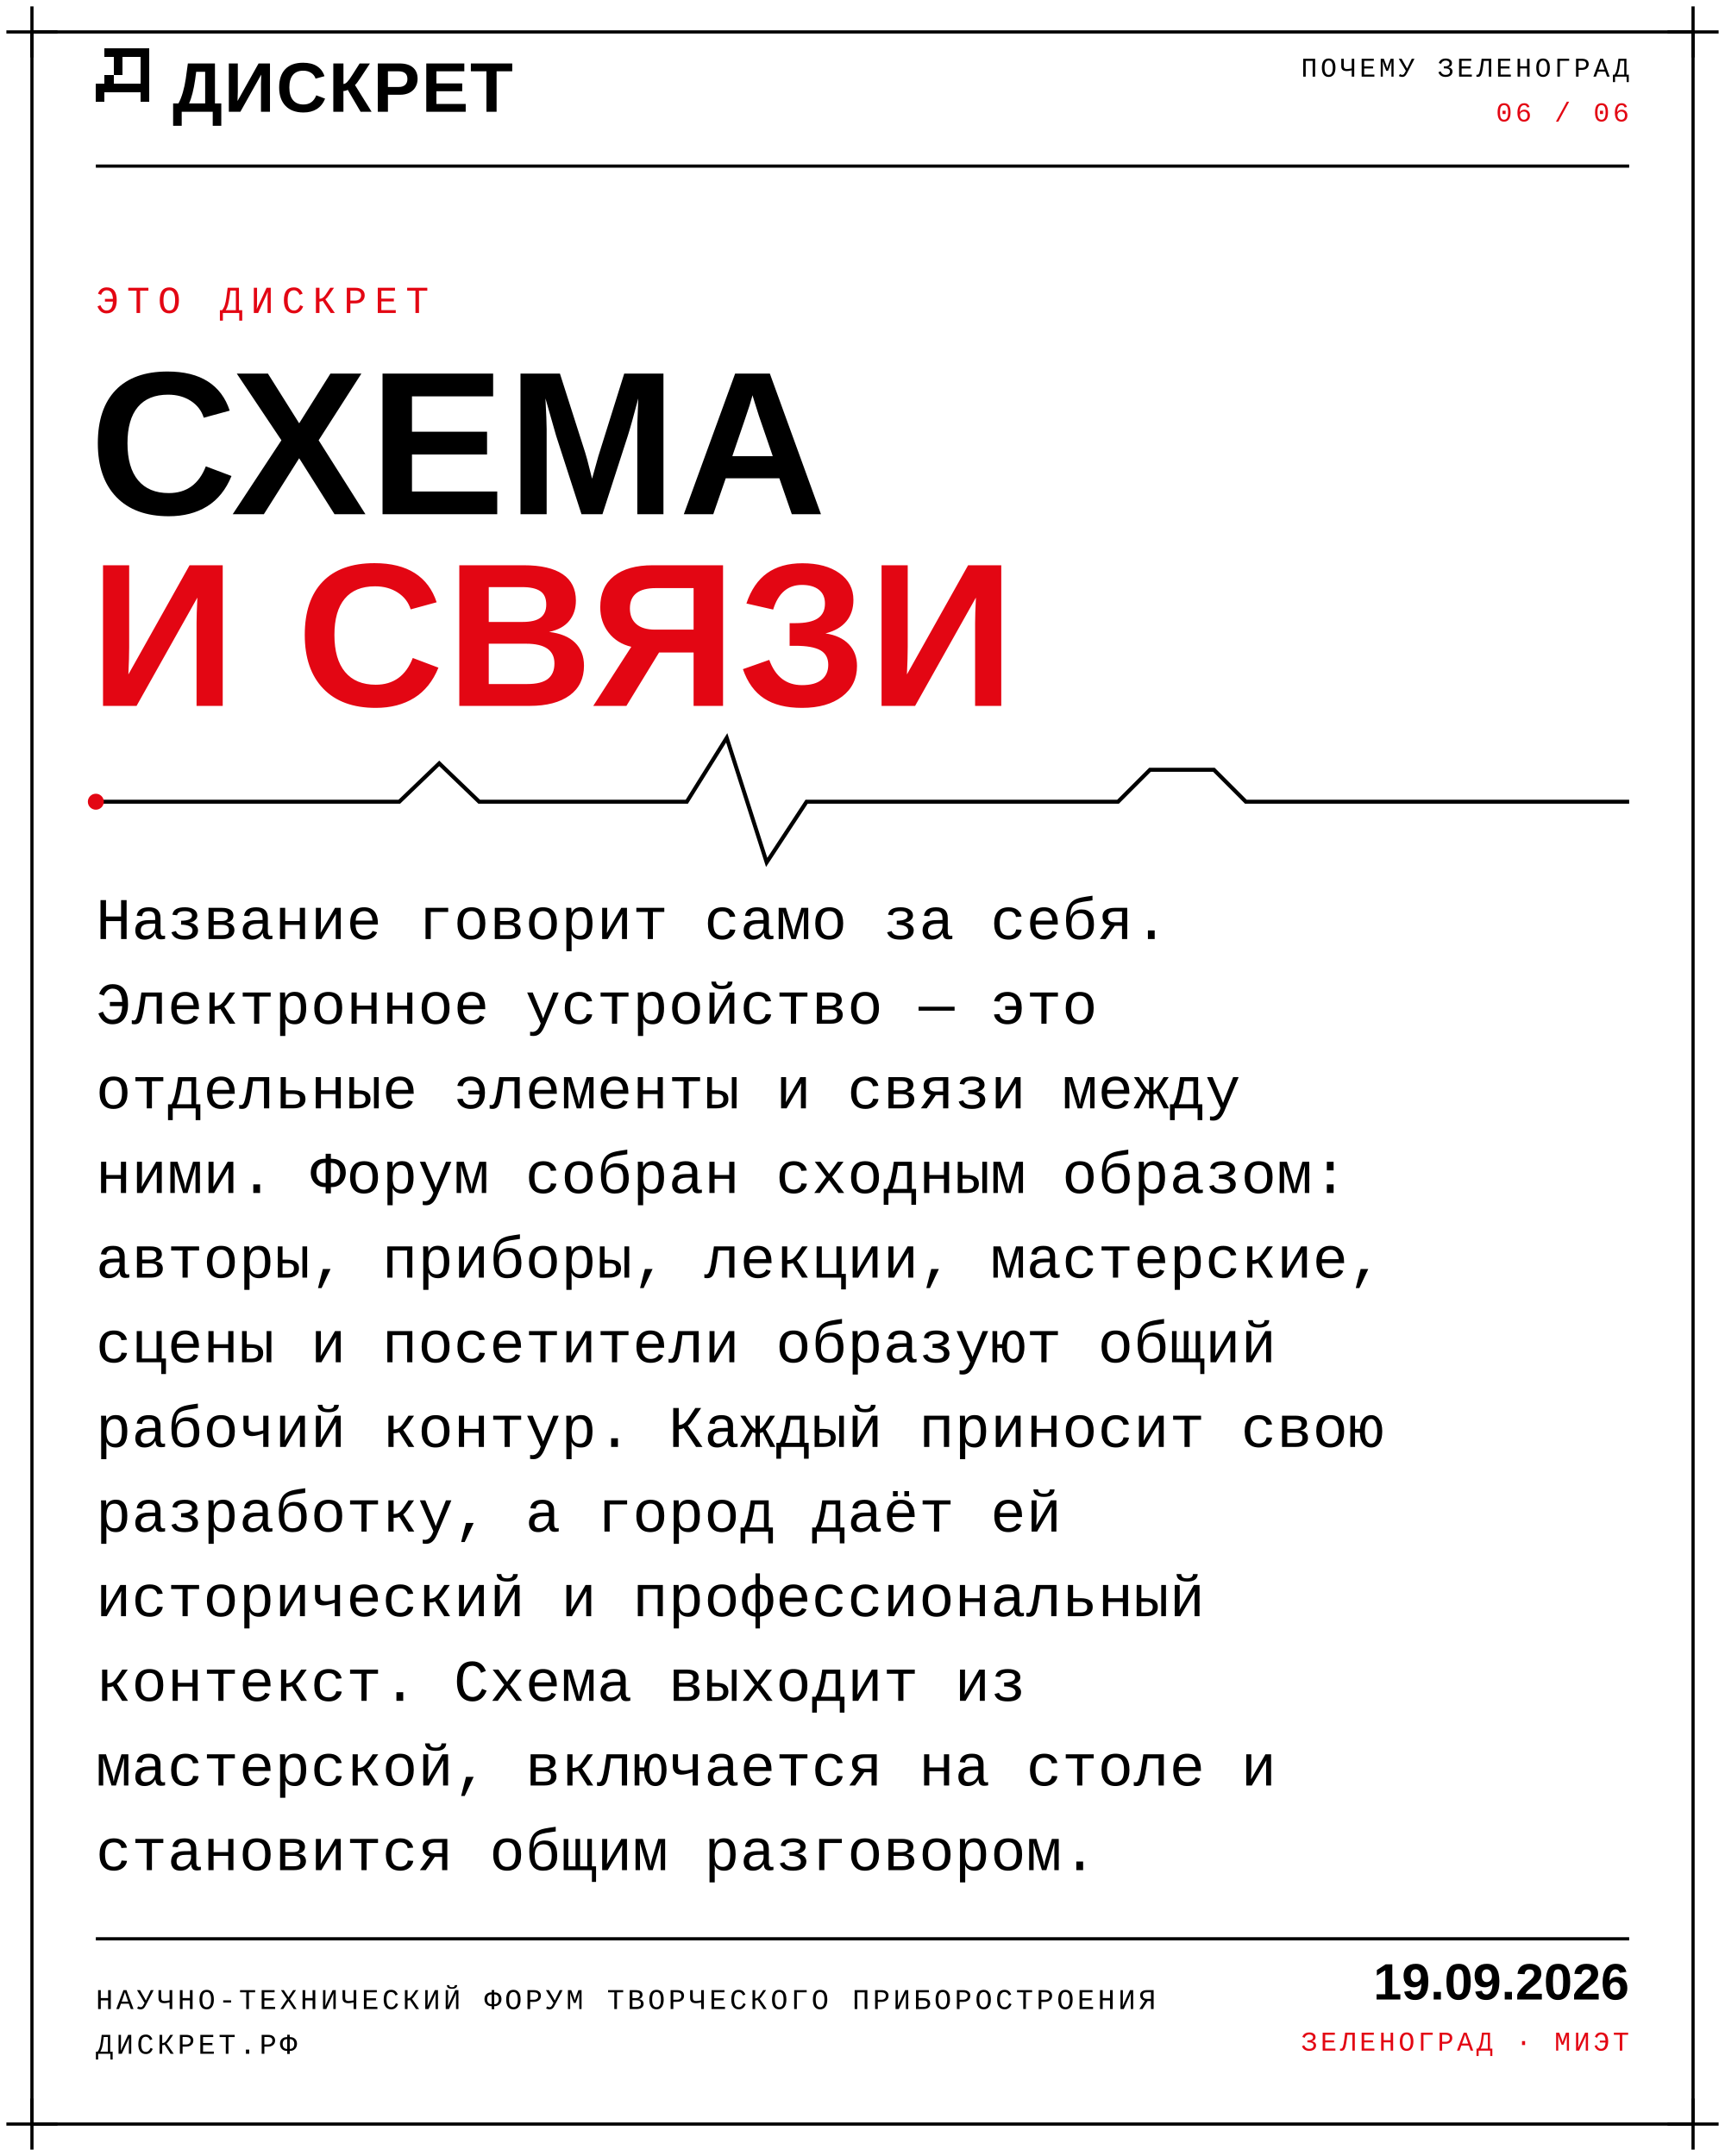
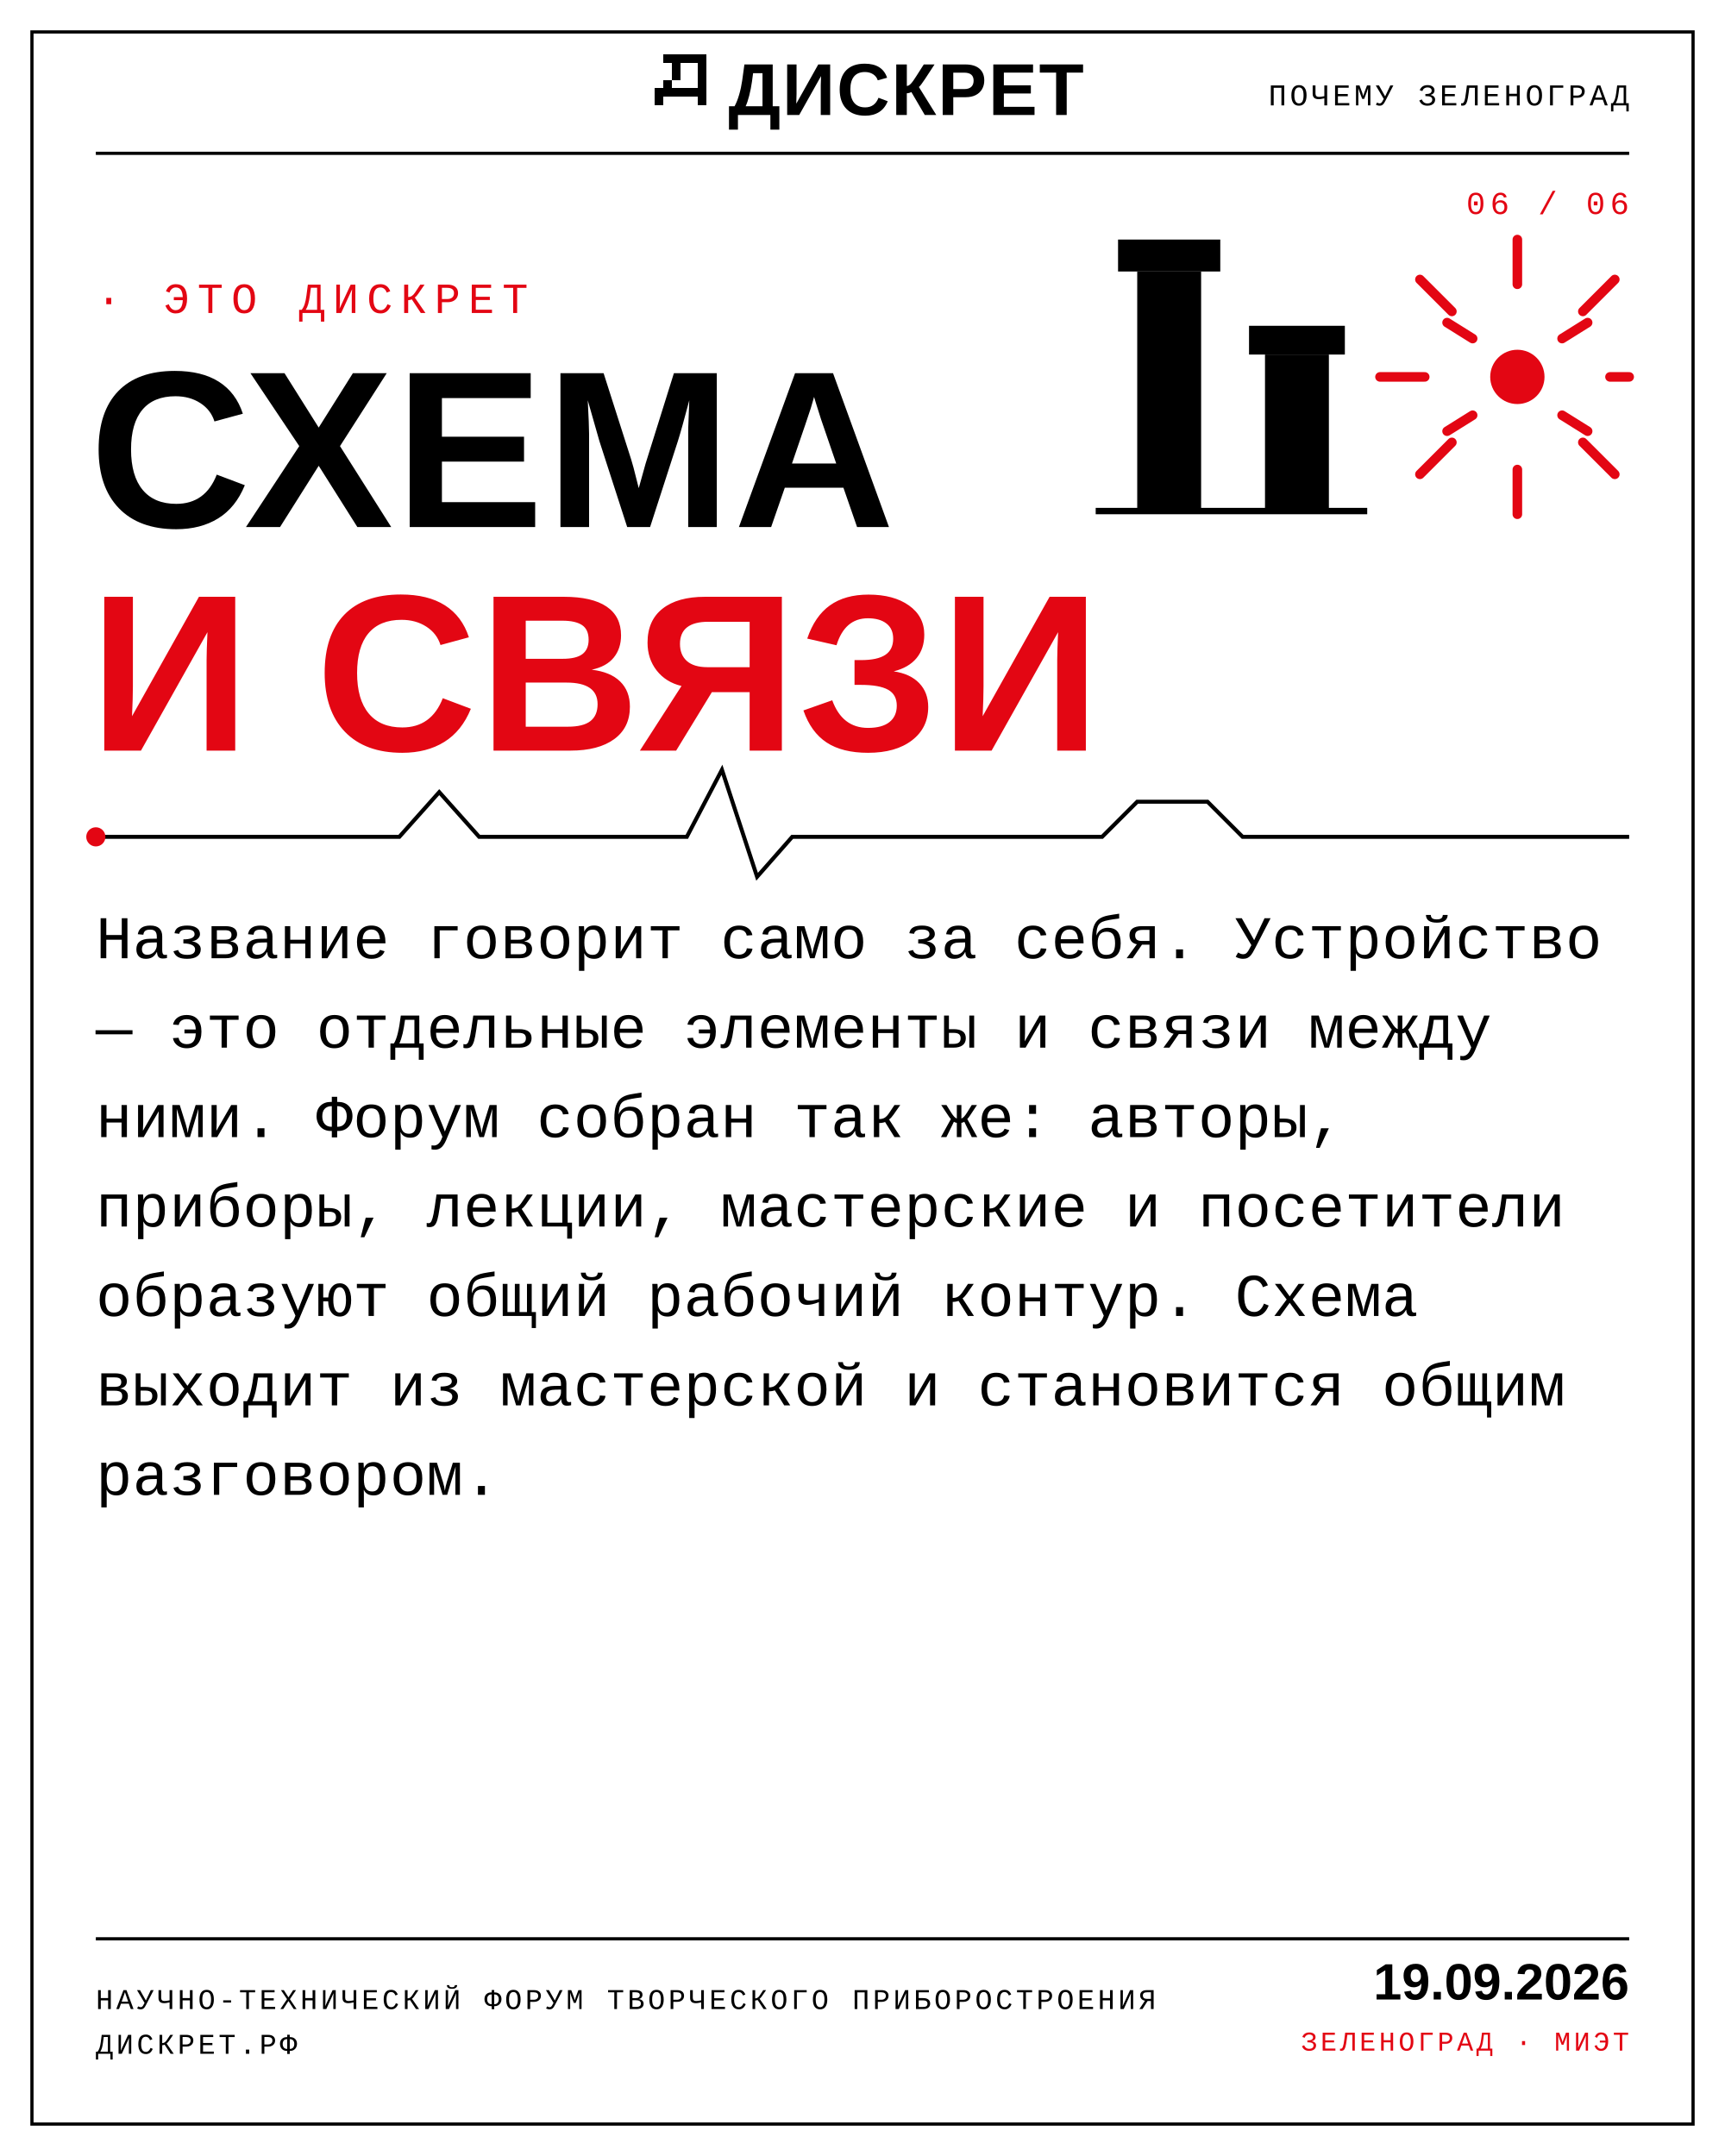
<svg xmlns="http://www.w3.org/2000/svg" width="1080" height="1350" viewBox="0 0 1080 1350" fill="none" font-family="'Arial Narrow','Helvetica Neue',Arial,sans-serif">
  <defs>
    <g id="logoD" shape-rendering="crispEdges" transform="scale(0.66667)">
      <rect x="10" y="0" width="2" height="12" />
      <rect x="2" y="0" width="8" height="2" />
      <rect x="4" y="2" width="2" height="4" />
      <rect x="2" y="6" width="2" height="2" />
      <rect x="0" y="8" width="12" height="2" />
      <rect x="0" y="10" width="2" height="2" />
    </g>
-     <g id="cross">
-       <line x1="-16" y1="0" x2="16" y2="0" stroke="#000" stroke-width="2" />
-       <line x1="0" y1="-16" x2="0" y2="16" stroke="#000" stroke-width="2" />
-     </g>
  </defs>
  <rect width="1080" height="1350" fill="#FFFFFF" />
  <rect x="20" y="20" width="1040" height="1310" fill="none" stroke="#000" stroke-width="2" />
-   <use href="#cross" x="20" y="20" />
-   <use href="#cross" x="1060" y="20" />
-   <use href="#cross" x="20" y="1330" />
-   <use href="#cross" x="1060" y="1330" />
-   <use href="#logoD" fill="#000" transform="translate(60,30) scale(4.2)" />
-   <text x="108" y="70" font-weight="800" font-size="44" letter-spacing="1" fill="#000">ДИСКРЕТ</text>
-   <text x="1020" y="48" text-anchor="end" font-family="'Courier New',monospace" font-size="17" letter-spacing="2" fill="#000">ПОЧЕМУ ЗЕЛЕНОГРАД</text>
-   <text x="1020" y="76" text-anchor="end" font-family="'Courier New',monospace" font-size="17" letter-spacing="2" fill="#E30613">06 / 06</text>
-   <line x1="60" y1="104" x2="1020" y2="104" stroke="#000" stroke-width="2" />
-   <text x="60" y="196" font-family="'Courier New',monospace" font-size="24" letter-spacing="5" fill="#E30613">ЭТО ДИСКРЕТ</text>
-   <text x="56" y="322" font-weight="800" font-size="128" letter-spacing="1" fill="#000">СХЕМА</text>
-   <text x="56" y="442" font-weight="800" font-size="128" letter-spacing="1" fill="#E30613">И СВЯЗИ</text>
-   <polyline points="60,502 250,502 275,478 300,502 430,502 455,462 480,540 505,502 700,502 720,482 760,482 780,502 1020,502" fill="none" stroke="#000" stroke-width="2.5" />
-   <circle cx="60" cy="502" r="5" fill="#E30613" />
-   <text x="60" y="588" font-family="'Courier New',monospace" font-size="37" letter-spacing="0.2" fill="#000">Название говорит само за себя.</text>
-   <text x="60" y="641" font-family="'Courier New',monospace" font-size="37" letter-spacing="0.2" fill="#000">Электронное устройство — это</text>
-   <text x="60" y="694" font-family="'Courier New',monospace" font-size="37" letter-spacing="0.2" fill="#000">отдельные элементы и связи между</text>
-   <text x="60" y="747" font-family="'Courier New',monospace" font-size="37" letter-spacing="0.2" fill="#000">ними. Форум собран сходным образом:</text>
-   <text x="60" y="800" font-family="'Courier New',monospace" font-size="37" letter-spacing="0.2" fill="#000">авторы, приборы, лекции, мастерские,</text>
-   <text x="60" y="853" font-family="'Courier New',monospace" font-size="37" letter-spacing="0.2" fill="#000">сцены и посетители образуют общий</text>
-   <text x="60" y="906" font-family="'Courier New',monospace" font-size="37" letter-spacing="0.2" fill="#000">рабочий контур. Каждый приносит свою</text>
-   <text x="60" y="959" font-family="'Courier New',monospace" font-size="37" letter-spacing="0.2" fill="#000">разработку, а город даёт ей</text>
-   <text x="60" y="1012" font-family="'Courier New',monospace" font-size="37" letter-spacing="0.2" fill="#000">исторический и профессиональный</text>
-   <text x="60" y="1065" font-family="'Courier New',monospace" font-size="37" letter-spacing="0.2" fill="#000">контекст. Схема выходит из</text>
-   <text x="60" y="1118" font-family="'Courier New',monospace" font-size="37" letter-spacing="0.2" fill="#000">мастерской, включается на столе и</text>
-   <text x="60" y="1171" font-family="'Courier New',monospace" font-size="37" letter-spacing="0.2" fill="#000">становится общим разговором.</text>
+   <use href="#logoD" fill="#000" transform="translate(410,34) scale(4.0)" />
+   <text x="456" y="72" font-weight="800" font-size="46" letter-spacing="1" fill="#000">ДИСКРЕТ</text>
+   <text x="1020" y="66" text-anchor="end" font-family="'Courier New',monospace" font-size="19" letter-spacing="2" fill="#000">ПОЧЕМУ ЗЕЛЕНОГРАД</text>
+   <line x1="60" y1="96" x2="1020" y2="96" stroke="#000" stroke-width="2" />
+   <text x="1020" y="134" text-anchor="end" font-family="'Courier New',monospace" font-size="20" letter-spacing="3" fill="#E30613">06 / 06</text>
+   <text x="60" y="196" font-family="'Courier New',monospace" font-size="27" letter-spacing="5" fill="#E30613">· ЭТО ДИСКРЕТ</text>
+   <g fill="#000">
+     <rect x="700" y="150" width="64" height="20" />
+     <rect x="712" y="170" width="40" height="150" />
+     <rect x="782" y="204" width="60" height="18" />
+     <rect x="792" y="222" width="40" height="98" />
+   </g>
+   <line x1="686" y1="320" x2="856" y2="320" stroke="#000" stroke-width="4" />
+   <g stroke="#E30613" stroke-width="6" stroke-linecap="round">
+     <line x1="950" y1="178" x2="950" y2="150" />
+     <line x1="950" y1="294" x2="950" y2="322" />
+     <line x1="892" y1="236" x2="864" y2="236" />
+     <line x1="1008" y1="236" x2="1020" y2="236" />
+     <line x1="909" y1="195" x2="889" y2="175" />
+     <line x1="991" y1="195" x2="1011" y2="175" />
+     <line x1="909" y1="277" x2="889" y2="297" />
+     <line x1="991" y1="277" x2="1011" y2="297" />
+     <line x1="922" y1="212" x2="906" y2="202" />
+     <line x1="978" y1="212" x2="994" y2="202" />
+     <line x1="922" y1="260" x2="906" y2="270" />
+     <line x1="978" y1="260" x2="994" y2="270" />
+   </g>
+   <circle cx="950" cy="236" r="17" fill="#E30613" />
+   <text x="56" y="330" font-weight="800" font-size="140" letter-spacing="1" fill="#000">СХЕМА</text>
+   <text x="56" y="470" font-weight="800" font-size="140" letter-spacing="1" fill="#E30613">И СВЯЗИ</text>
+   <polyline points="60,524 250,524 275,496 300,524 430,524 452,482 474,549 496,524 690,524 712,502 756,502 778,524 1020,524" fill="none" stroke="#000" stroke-width="2.5" />
+   <circle cx="60" cy="524" r="6" fill="#E30613" />
+   <text x="60" y="600" font-family="'Courier New',monospace" font-size="38" letter-spacing="0.2" fill="#000">Название говорит само за себя. Устройство</text>
+   <text x="60" y="656" font-family="'Courier New',monospace" font-size="38" letter-spacing="0.2" fill="#000">— это отдельные элементы и связи между</text>
+   <text x="60" y="712" font-family="'Courier New',monospace" font-size="38" letter-spacing="0.2" fill="#000">ними. Форум собран так же: авторы,</text>
+   <text x="60" y="768" font-family="'Courier New',monospace" font-size="38" letter-spacing="0.2" fill="#000">приборы, лекции, мастерские и посетители</text>
+   <text x="60" y="824" font-family="'Courier New',monospace" font-size="38" letter-spacing="0.2" fill="#000">образуют общий рабочий контур. Схема</text>
+   <text x="60" y="880" font-family="'Courier New',monospace" font-size="38" letter-spacing="0.2" fill="#000">выходит из мастерской и становится общим</text>
+   <text x="60" y="936" font-family="'Courier New',monospace" font-size="38" letter-spacing="0.2" fill="#000">разговором.</text>
  <line x1="60" y1="1214" x2="1020" y2="1214" stroke="#000" stroke-width="2" />
  <text x="60" y="1258" font-family="'Courier New',monospace" font-size="18" letter-spacing="2" fill="#000">НАУЧНО-ТЕХНИЧЕСКИЙ ФОРУМ ТВОРЧЕСКОГО ПРИБОРОСТРОЕНИЯ</text>
  <text x="60" y="1286" font-family="'Courier New',monospace" font-size="18" letter-spacing="2" fill="#000">ДИСКРЕТ.РФ</text>
  <text x="1020" y="1252" text-anchor="end" font-weight="800" font-size="32" fill="#000">19.09.2026</text>
  <text x="1020" y="1284" text-anchor="end" font-family="'Courier New',monospace" font-size="17" letter-spacing="2" fill="#E30613">ЗЕЛЕНОГРАД · МИЭТ</text>
</svg>
